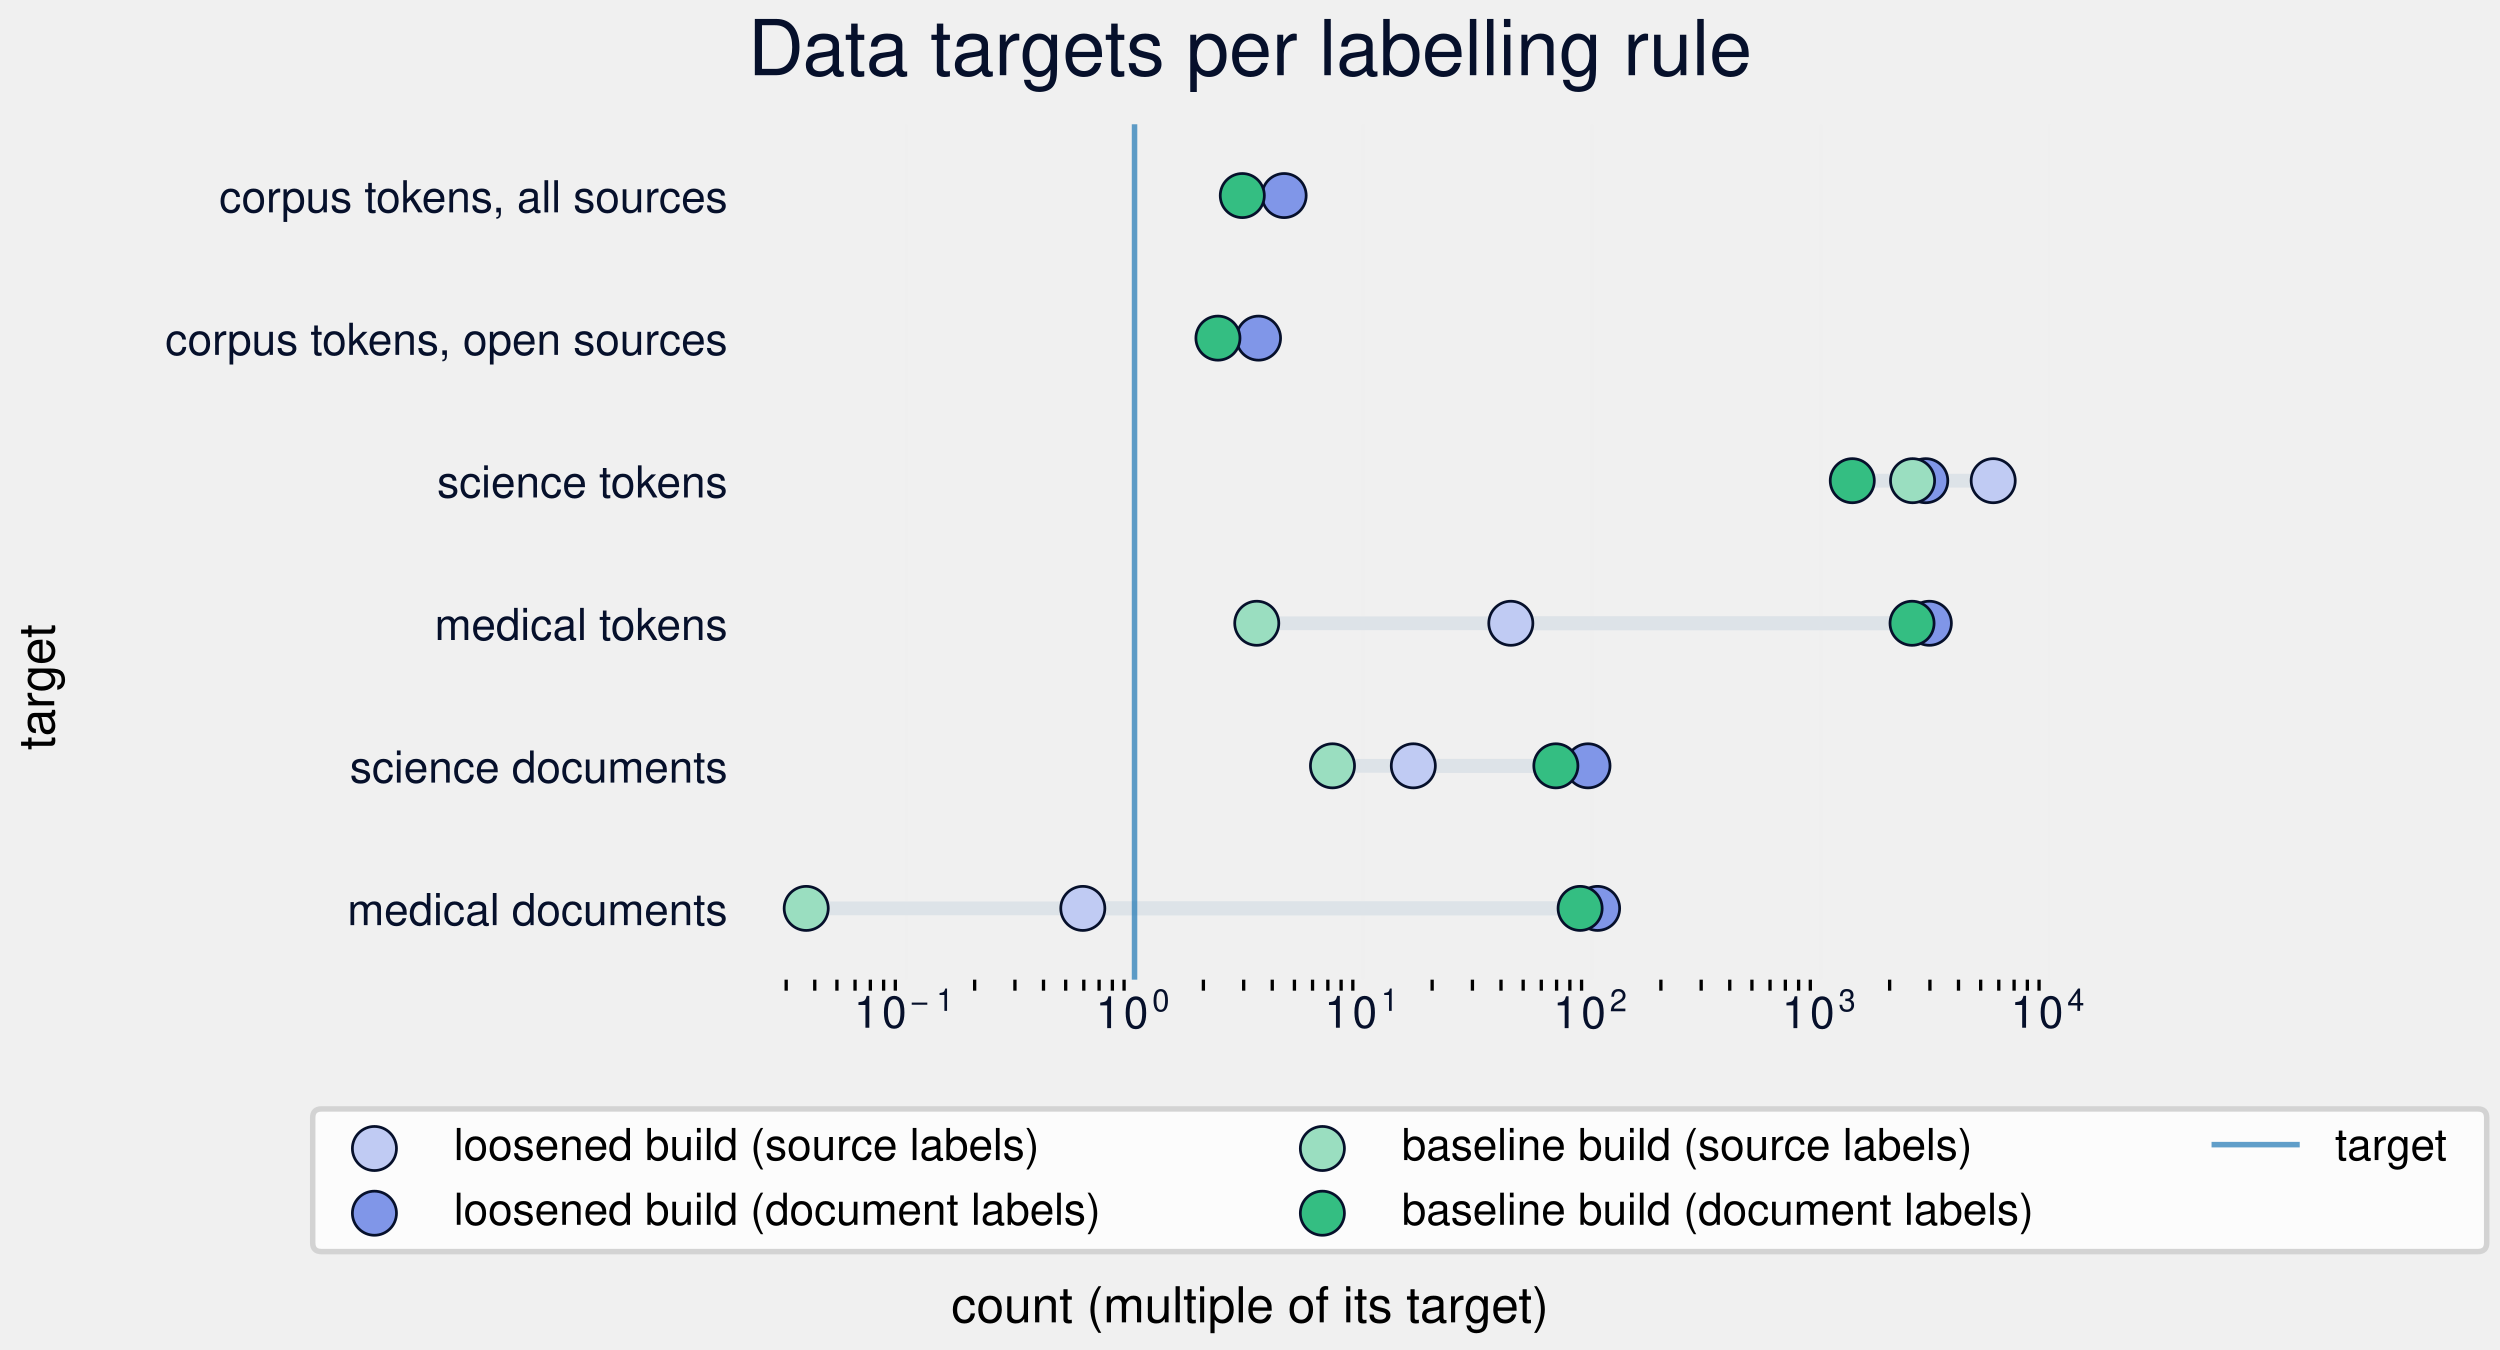
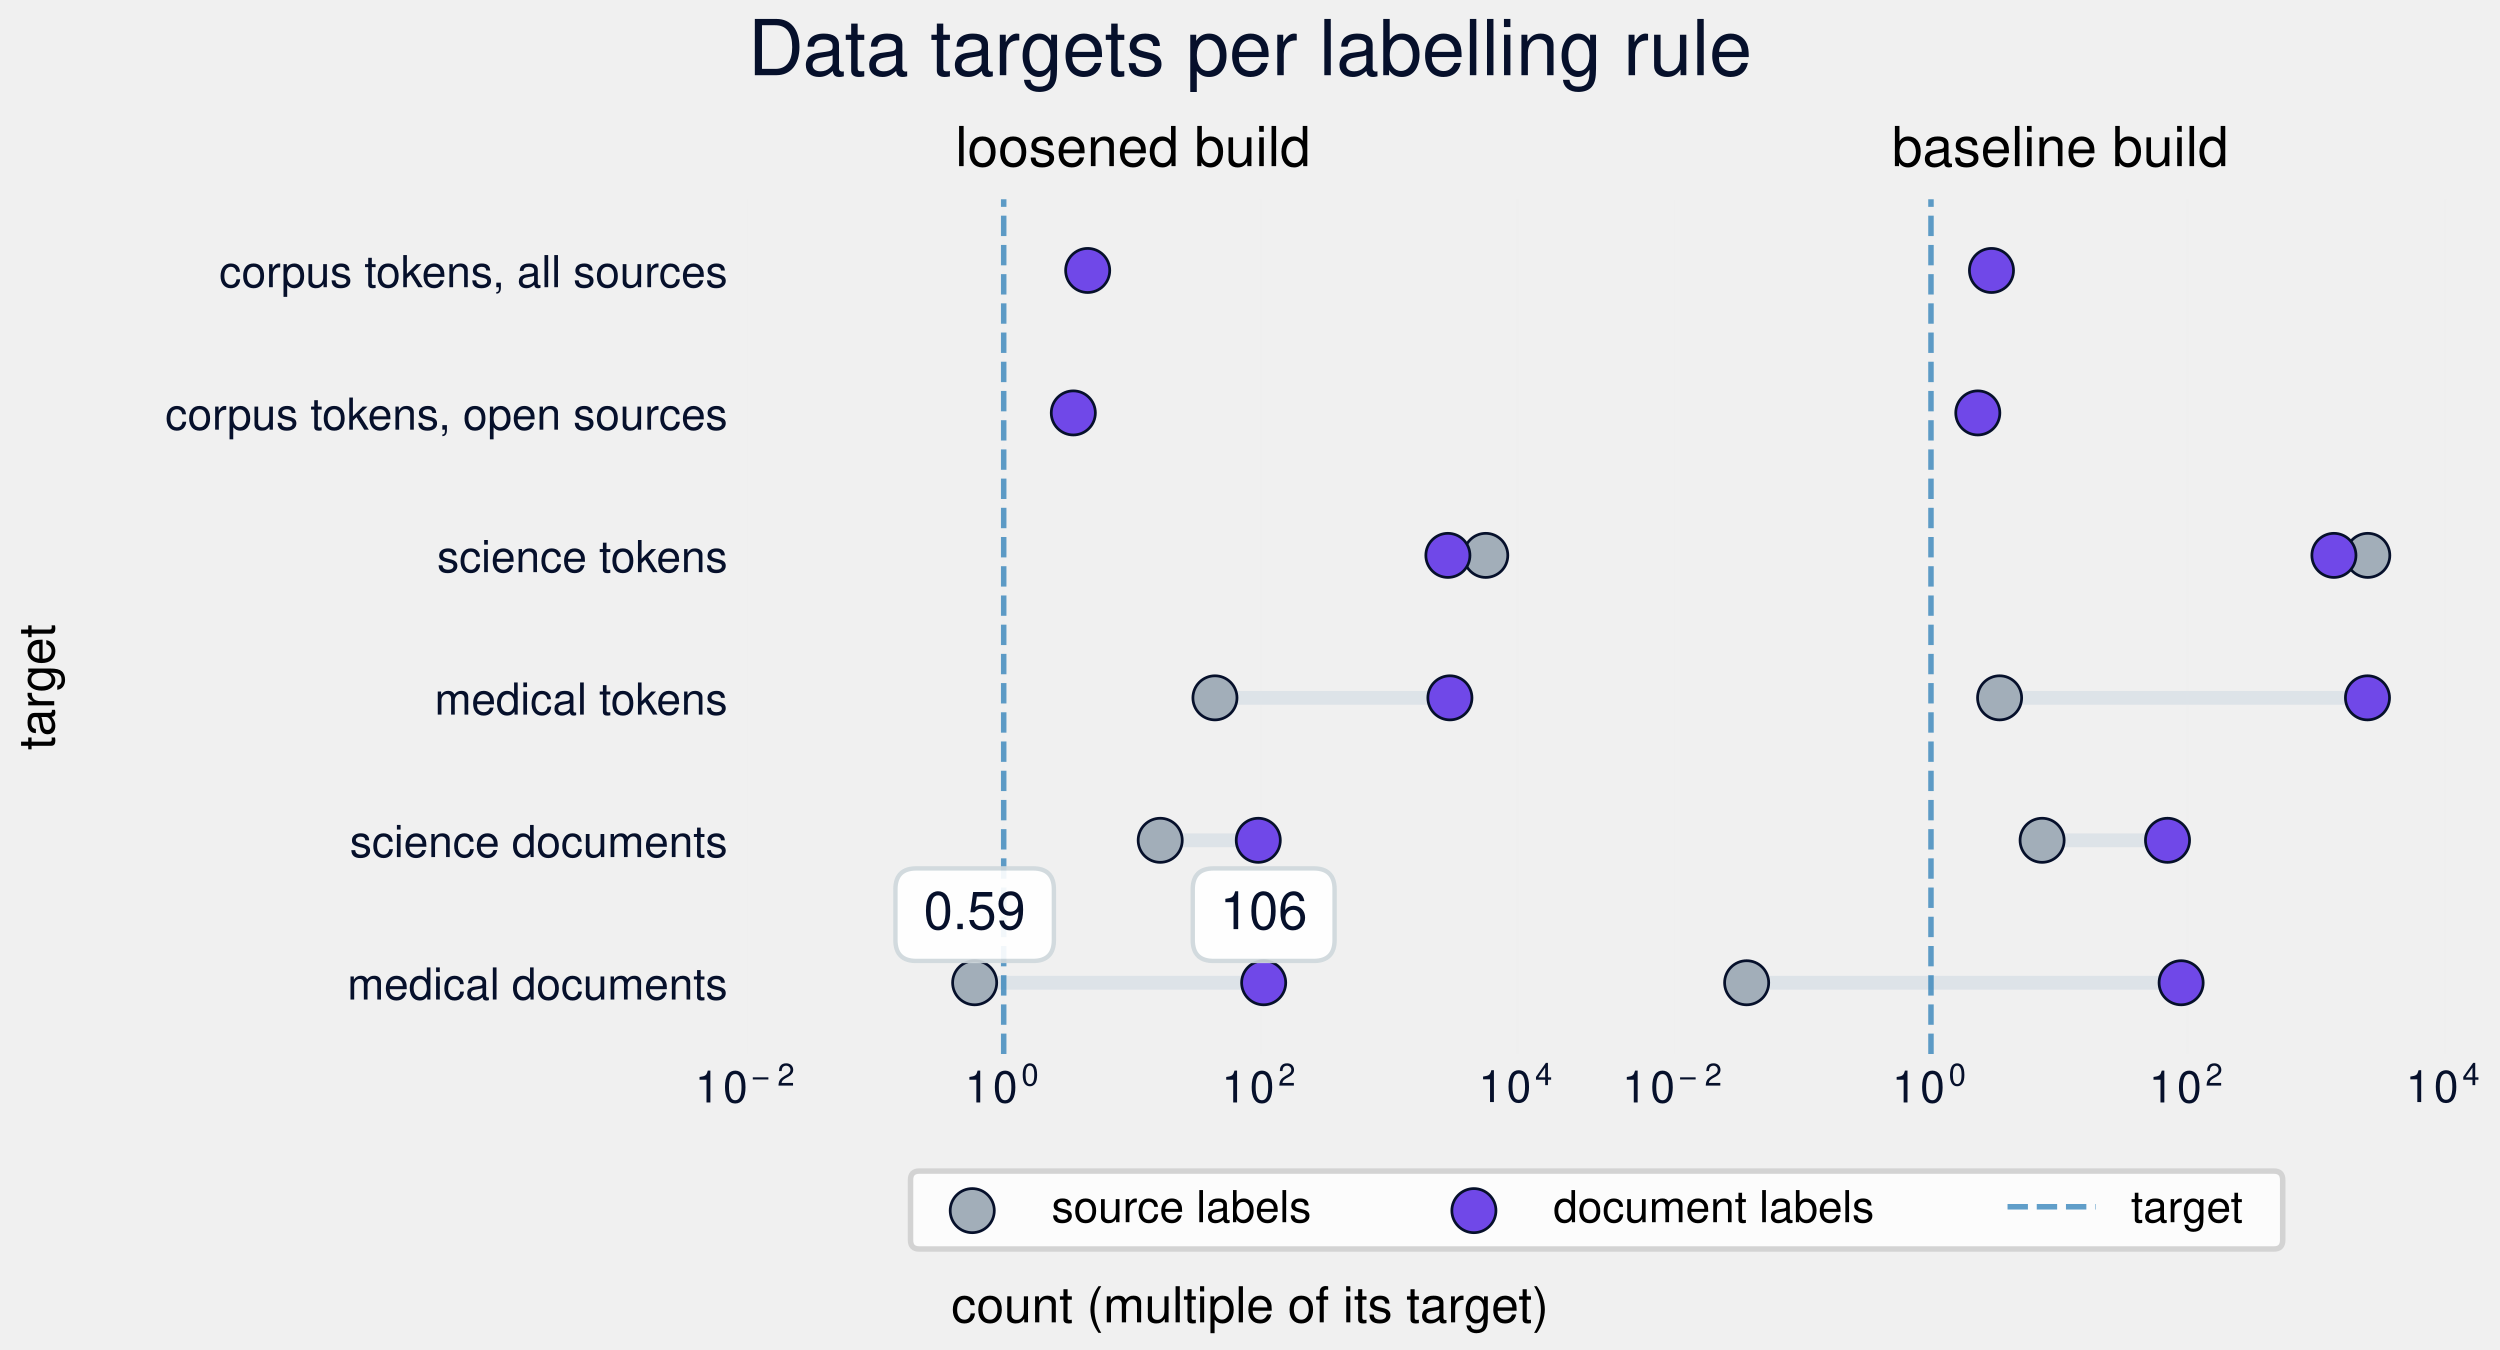
<svg xmlns="http://www.w3.org/2000/svg" xmlns:xlink="http://www.w3.org/1999/xlink" width="453.6pt" height="244.8pt" viewBox="0 0 453.6 244.8" version="1.1">
  <defs>
    <style type="text/css">*{stroke-linejoin: round; stroke-linecap: butt}</style>
  </defs>
  <g id="figure_1">
    <g id="patch_1">
      <path d="M 0 244.8  L 453.6 244.8  L 453.6 0  L 0 0  L 0 244.8  z " style="fill: none" />
    </g>
    <g id="axes_1">
      <g id="patch_2">
-         <path d="M 135.51 177.752  L 372.414 177.752  L 372.414 22.55  L 135.51 22.55  L 135.51 177.752  z " style="fill: none" />
+         <path d="M 135.51 191.236  L 275.622 191.236  L 275.622 36.149  L 135.51 36.149  L 135.51 191.236  z " style="fill: none" />
      </g>
      <g id="matplotlib.axis_1">
        <g id="xtick_1">
          <g id="line2d_1">
-             <path d="M 164.346 177.752  L 164.346 22.55  " clip-path="url(#pa9722be615)" style="fill: none; stroke: #efefef; stroke-width: 0.5; stroke-linecap: square" />
+             <path d="M 135.51 191.236  L 135.51 36.149  " clip-path="url(#p930baf35ef)" style="fill: none; stroke: #efefef; stroke-width: 0.5; stroke-linecap: square" />
          </g>
          <g id="line2d_2" />
          <g id="text_1">
-             <g style="fill: #06102b" transform="translate(154.9463 187.3307)">
-               <text>
-                 <tspan x="0" y="-0.858" style="font-size: 8px; font-family: 'Instrument Sans', 'Helvetica', 'Arial', sans-serif; fill: #06102b">1</tspan>
-                 <tspan x="5.09" y="-0.858" style="font-size: 8px; font-family: 'Instrument Sans', 'Helvetica', 'Arial', sans-serif; fill: #06102b">0</tspan>
-                 <tspan x="10.256" y="-3.92" style="font-size: 5.6px; font-family: 'Instrument Sans', 'Helvetica', 'Arial', sans-serif; fill: #06102b">−</tspan>
-                 <tspan x="14.948" y="-3.92" style="font-size: 5.6px; font-family: 'Instrument Sans', 'Helvetica', 'Arial', sans-serif; fill: #06102b">1</tspan>
+             <g style="fill: #06102b" transform="translate(126.1098 200.8143)">
+               <text>
+                 <tspan x="0" y="-0.781" style="font-size: 8px; font-family: 'Instrument Sans', 'Helvetica', 'Arial', sans-serif; fill: #06102b">1</tspan>
+                 <tspan x="5.09" y="-0.781" style="font-size: 8px; font-family: 'Instrument Sans', 'Helvetica', 'Arial', sans-serif; fill: #06102b">0</tspan>
+                 <tspan x="10.256" y="-3.844" style="font-size: 5.6px; font-family: 'Instrument Sans', 'Helvetica', 'Arial', sans-serif; fill: #06102b">−</tspan>
+                 <tspan x="14.948" y="-3.844" style="font-size: 5.6px; font-family: 'Instrument Sans', 'Helvetica', 'Arial', sans-serif; fill: #06102b">2</tspan>
              </text>
            </g>
          </g>
        </g>
        <g id="xtick_2">
          <g id="line2d_3">
-             <path d="M 205.85 177.752  L 205.85 22.55  " clip-path="url(#pa9722be615)" style="fill: none; stroke: #efefef; stroke-width: 0.5; stroke-linecap: square" />
+             <path d="M 182.111 191.236  L 182.111 36.149  " clip-path="url(#p930baf35ef)" style="fill: none; stroke: #efefef; stroke-width: 0.5; stroke-linecap: square" />
          </g>
          <g id="line2d_4" />
          <g id="text_2">
-             <g style="fill: #06102b" transform="translate(198.8103 187.3307)">
+             <g style="fill: #06102b" transform="translate(175.0713 200.8143)">
              <text>
                <tspan x="0" y="-0.781" style="font-size: 8px; font-family: 'Instrument Sans', 'Helvetica', 'Arial', sans-serif; fill: #06102b">1</tspan>
                <tspan x="5.09" y="-0.781" style="font-size: 8px; font-family: 'Instrument Sans', 'Helvetica', 'Arial', sans-serif; fill: #06102b">0</tspan>
                <tspan x="10.256" y="-3.844" style="font-size: 5.6px; font-family: 'Instrument Sans', 'Helvetica', 'Arial', sans-serif; fill: #06102b">0</tspan>
              </text>
            </g>
          </g>
        </g>
        <g id="xtick_3">
          <g id="line2d_5">
-             <path d="M 247.354 177.752  L 247.354 22.55  " clip-path="url(#pa9722be615)" style="fill: none; stroke: #efefef; stroke-width: 0.5; stroke-linecap: square" />
+             <path d="M 228.713 191.236  L 228.713 36.149  " clip-path="url(#p930baf35ef)" style="fill: none; stroke: #efefef; stroke-width: 0.5; stroke-linecap: square" />
          </g>
          <g id="line2d_6" />
          <g id="text_3">
-             <g style="fill: #06102b" transform="translate(240.3143 187.3307)">
-               <text>
-                 <tspan x="0" y="-0.858" style="font-size: 8px; font-family: 'Instrument Sans', 'Helvetica', 'Arial', sans-serif; fill: #06102b">1</tspan>
-                 <tspan x="5.09" y="-0.858" style="font-size: 8px; font-family: 'Instrument Sans', 'Helvetica', 'Arial', sans-serif; fill: #06102b">0</tspan>
-                 <tspan x="10.256" y="-3.92" style="font-size: 5.6px; font-family: 'Instrument Sans', 'Helvetica', 'Arial', sans-serif; fill: #06102b">1</tspan>
+             <g style="fill: #06102b" transform="translate(221.6728 200.8143)">
+               <text>
+                 <tspan x="0" y="-0.781" style="font-size: 8px; font-family: 'Instrument Sans', 'Helvetica', 'Arial', sans-serif; fill: #06102b">1</tspan>
+                 <tspan x="5.09" y="-0.781" style="font-size: 8px; font-family: 'Instrument Sans', 'Helvetica', 'Arial', sans-serif; fill: #06102b">0</tspan>
+                 <tspan x="10.256" y="-3.844" style="font-size: 5.6px; font-family: 'Instrument Sans', 'Helvetica', 'Arial', sans-serif; fill: #06102b">2</tspan>
              </text>
            </g>
          </g>
        </g>
        <g id="xtick_4">
          <g id="line2d_7">
-             <path d="M 288.858 177.752  L 288.858 22.55  " clip-path="url(#pa9722be615)" style="fill: none; stroke: #efefef; stroke-width: 0.5; stroke-linecap: square" />
+             <path d="M 275.314 191.236  L 275.314 36.149  " clip-path="url(#p930baf35ef)" style="fill: none; stroke: #efefef; stroke-width: 0.5; stroke-linecap: square" />
          </g>
          <g id="line2d_8" />
          <g id="text_4">
-             <g style="fill: #06102b" transform="translate(281.8184 187.3307)">
-               <text>
-                 <tspan x="0" y="-0.781" style="font-size: 8px; font-family: 'Instrument Sans', 'Helvetica', 'Arial', sans-serif; fill: #06102b">1</tspan>
-                 <tspan x="5.09" y="-0.781" style="font-size: 8px; font-family: 'Instrument Sans', 'Helvetica', 'Arial', sans-serif; fill: #06102b">0</tspan>
-                 <tspan x="10.256" y="-3.844" style="font-size: 5.6px; font-family: 'Instrument Sans', 'Helvetica', 'Arial', sans-serif; fill: #06102b">2</tspan>
-               </text>
-             </g>
-           </g>
-         </g>
-         <g id="xtick_5">
-           <g id="line2d_9">
-             <path d="M 330.362 177.752  L 330.362 22.55  " clip-path="url(#pa9722be615)" style="fill: none; stroke: #efefef; stroke-width: 0.5; stroke-linecap: square" />
-           </g>
-           <g id="line2d_10" />
-           <g id="text_5">
-             <g style="fill: #06102b" transform="translate(323.3224 187.3307)">
-               <text>
-                 <tspan x="0" y="-0.781" style="font-size: 8px; font-family: 'Instrument Sans', 'Helvetica', 'Arial', sans-serif; fill: #06102b">1</tspan>
-                 <tspan x="5.09" y="-0.781" style="font-size: 8px; font-family: 'Instrument Sans', 'Helvetica', 'Arial', sans-serif; fill: #06102b">0</tspan>
-                 <tspan x="10.256" y="-3.844" style="font-size: 5.6px; font-family: 'Instrument Sans', 'Helvetica', 'Arial', sans-serif; fill: #06102b">3</tspan>
-               </text>
-             </g>
-           </g>
-         </g>
-         <g id="xtick_6">
-           <g id="line2d_11">
-             <path d="M 371.866 177.752  L 371.866 22.55  " clip-path="url(#pa9722be615)" style="fill: none; stroke: #efefef; stroke-width: 0.5; stroke-linecap: square" />
-           </g>
-           <g id="line2d_12" />
-           <g id="text_6">
-             <g style="fill: #06102b" transform="translate(364.8264 187.3307)">
+             <g style="fill: #06102b" transform="translate(268.2743 200.8143)">
              <text>
                <tspan x="0" y="-0.858" style="font-size: 8px; font-family: 'Instrument Sans', 'Helvetica', 'Arial', sans-serif; fill: #06102b">1</tspan>
                <tspan x="5.09" y="-0.858" style="font-size: 8px; font-family: 'Instrument Sans', 'Helvetica', 'Arial', sans-serif; fill: #06102b">0</tspan>
                <tspan x="10.256" y="-3.92" style="font-size: 5.6px; font-family: 'Instrument Sans', 'Helvetica', 'Arial', sans-serif; fill: #06102b">4</tspan>
              </text>
            </g>
          </g>
        </g>
-         <g id="xtick_7">
-           <g id="line2d_13">
-             <defs>
-               <path id="m3c18c42aad" d="M 0 0  L 0 2  " style="stroke: #000000; stroke-width: 0.6" />
-             </defs>
-             <g>
-               <use xlink:href="#m3c18c42aad" x="142.645" y="177.752" style="stroke: #000000; stroke-width: 0.6" />
-             </g>
-           </g>
-         </g>
-         <g id="xtick_8">
-           <g id="line2d_14">
-             <g>
-               <use xlink:href="#m3c18c42aad" x="147.83" y="177.752" style="stroke: #000000; stroke-width: 0.6" />
-             </g>
-           </g>
-         </g>
-         <g id="xtick_9">
-           <g id="line2d_15">
-             <g>
-               <use xlink:href="#m3c18c42aad" x="151.852" y="177.752" style="stroke: #000000; stroke-width: 0.6" />
-             </g>
-           </g>
-         </g>
-         <g id="xtick_10">
-           <g id="line2d_16">
-             <g>
-               <use xlink:href="#m3c18c42aad" x="155.139" y="177.752" style="stroke: #000000; stroke-width: 0.6" />
-             </g>
-           </g>
-         </g>
-         <g id="xtick_11">
-           <g id="line2d_17">
-             <g>
-               <use xlink:href="#m3c18c42aad" x="157.917" y="177.752" style="stroke: #000000; stroke-width: 0.6" />
-             </g>
-           </g>
-         </g>
-         <g id="xtick_12">
-           <g id="line2d_18">
-             <g>
-               <use xlink:href="#m3c18c42aad" x="160.324" y="177.752" style="stroke: #000000; stroke-width: 0.6" />
-             </g>
-           </g>
-         </g>
-         <g id="xtick_13">
-           <g id="line2d_19">
-             <g>
-               <use xlink:href="#m3c18c42aad" x="162.447" y="177.752" style="stroke: #000000; stroke-width: 0.6" />
-             </g>
-           </g>
-         </g>
-         <g id="xtick_14">
-           <g id="line2d_20">
-             <g>
-               <use xlink:href="#m3c18c42aad" x="176.84" y="177.752" style="stroke: #000000; stroke-width: 0.6" />
-             </g>
-           </g>
-         </g>
-         <g id="xtick_15">
-           <g id="line2d_21">
-             <g>
-               <use xlink:href="#m3c18c42aad" x="184.149" y="177.752" style="stroke: #000000; stroke-width: 0.6" />
-             </g>
-           </g>
-         </g>
-         <g id="xtick_16">
-           <g id="line2d_22">
-             <g>
-               <use xlink:href="#m3c18c42aad" x="189.334" y="177.752" style="stroke: #000000; stroke-width: 0.6" />
-             </g>
-           </g>
-         </g>
-         <g id="xtick_17">
-           <g id="line2d_23">
-             <g>
-               <use xlink:href="#m3c18c42aad" x="193.356" y="177.752" style="stroke: #000000; stroke-width: 0.6" />
-             </g>
-           </g>
-         </g>
-         <g id="xtick_18">
-           <g id="line2d_24">
-             <g>
-               <use xlink:href="#m3c18c42aad" x="196.643" y="177.752" style="stroke: #000000; stroke-width: 0.6" />
-             </g>
-           </g>
-         </g>
-         <g id="xtick_19">
-           <g id="line2d_25">
-             <g>
-               <use xlink:href="#m3c18c42aad" x="199.421" y="177.752" style="stroke: #000000; stroke-width: 0.6" />
-             </g>
-           </g>
-         </g>
-         <g id="xtick_20">
-           <g id="line2d_26">
-             <g>
-               <use xlink:href="#m3c18c42aad" x="201.828" y="177.752" style="stroke: #000000; stroke-width: 0.6" />
-             </g>
-           </g>
-         </g>
-         <g id="xtick_21">
-           <g id="line2d_27">
-             <g>
-               <use xlink:href="#m3c18c42aad" x="203.951" y="177.752" style="stroke: #000000; stroke-width: 0.6" />
-             </g>
-           </g>
-         </g>
-         <g id="xtick_22">
-           <g id="line2d_28">
-             <g>
-               <use xlink:href="#m3c18c42aad" x="218.344" y="177.752" style="stroke: #000000; stroke-width: 0.6" />
-             </g>
-           </g>
-         </g>
-         <g id="xtick_23">
-           <g id="line2d_29">
-             <g>
-               <use xlink:href="#m3c18c42aad" x="225.653" y="177.752" style="stroke: #000000; stroke-width: 0.6" />
-             </g>
-           </g>
-         </g>
-         <g id="xtick_24">
-           <g id="line2d_30">
-             <g>
-               <use xlink:href="#m3c18c42aad" x="230.838" y="177.752" style="stroke: #000000; stroke-width: 0.6" />
-             </g>
-           </g>
-         </g>
-         <g id="xtick_25">
-           <g id="line2d_31">
-             <g>
-               <use xlink:href="#m3c18c42aad" x="234.86" y="177.752" style="stroke: #000000; stroke-width: 0.6" />
-             </g>
-           </g>
-         </g>
-         <g id="xtick_26">
-           <g id="line2d_32">
-             <g>
-               <use xlink:href="#m3c18c42aad" x="238.147" y="177.752" style="stroke: #000000; stroke-width: 0.6" />
-             </g>
-           </g>
-         </g>
-         <g id="xtick_27">
-           <g id="line2d_33">
-             <g>
-               <use xlink:href="#m3c18c42aad" x="240.925" y="177.752" style="stroke: #000000; stroke-width: 0.6" />
-             </g>
-           </g>
-         </g>
-         <g id="xtick_28">
-           <g id="line2d_34">
-             <g>
-               <use xlink:href="#m3c18c42aad" x="243.332" y="177.752" style="stroke: #000000; stroke-width: 0.6" />
-             </g>
-           </g>
-         </g>
-         <g id="xtick_29">
-           <g id="line2d_35">
-             <g>
-               <use xlink:href="#m3c18c42aad" x="245.455" y="177.752" style="stroke: #000000; stroke-width: 0.6" />
-             </g>
-           </g>
-         </g>
-         <g id="xtick_30">
-           <g id="line2d_36">
-             <g>
-               <use xlink:href="#m3c18c42aad" x="259.848" y="177.752" style="stroke: #000000; stroke-width: 0.6" />
-             </g>
-           </g>
-         </g>
-         <g id="xtick_31">
-           <g id="line2d_37">
-             <g>
-               <use xlink:href="#m3c18c42aad" x="267.157" y="177.752" style="stroke: #000000; stroke-width: 0.6" />
-             </g>
-           </g>
-         </g>
-         <g id="xtick_32">
-           <g id="line2d_38">
-             <g>
-               <use xlink:href="#m3c18c42aad" x="272.342" y="177.752" style="stroke: #000000; stroke-width: 0.6" />
-             </g>
-           </g>
-         </g>
-         <g id="xtick_33">
-           <g id="line2d_39">
-             <g>
-               <use xlink:href="#m3c18c42aad" x="276.364" y="177.752" style="stroke: #000000; stroke-width: 0.6" />
-             </g>
-           </g>
-         </g>
-         <g id="xtick_34">
-           <g id="line2d_40">
-             <g>
-               <use xlink:href="#m3c18c42aad" x="279.651" y="177.752" style="stroke: #000000; stroke-width: 0.6" />
-             </g>
-           </g>
-         </g>
-         <g id="xtick_35">
-           <g id="line2d_41">
-             <g>
-               <use xlink:href="#m3c18c42aad" x="282.429" y="177.752" style="stroke: #000000; stroke-width: 0.6" />
-             </g>
-           </g>
-         </g>
-         <g id="xtick_36">
-           <g id="line2d_42">
-             <g>
-               <use xlink:href="#m3c18c42aad" x="284.836" y="177.752" style="stroke: #000000; stroke-width: 0.6" />
-             </g>
-           </g>
-         </g>
-         <g id="xtick_37">
-           <g id="line2d_43">
-             <g>
-               <use xlink:href="#m3c18c42aad" x="286.959" y="177.752" style="stroke: #000000; stroke-width: 0.6" />
-             </g>
-           </g>
-         </g>
-         <g id="xtick_38">
-           <g id="line2d_44">
-             <g>
-               <use xlink:href="#m3c18c42aad" x="301.352" y="177.752" style="stroke: #000000; stroke-width: 0.6" />
-             </g>
-           </g>
-         </g>
-         <g id="xtick_39">
-           <g id="line2d_45">
-             <g>
-               <use xlink:href="#m3c18c42aad" x="308.661" y="177.752" style="stroke: #000000; stroke-width: 0.6" />
-             </g>
-           </g>
-         </g>
-         <g id="xtick_40">
-           <g id="line2d_46">
-             <g>
-               <use xlink:href="#m3c18c42aad" x="313.846" y="177.752" style="stroke: #000000; stroke-width: 0.6" />
-             </g>
-           </g>
-         </g>
-         <g id="xtick_41">
-           <g id="line2d_47">
-             <g>
-               <use xlink:href="#m3c18c42aad" x="317.868" y="177.752" style="stroke: #000000; stroke-width: 0.6" />
-             </g>
-           </g>
-         </g>
-         <g id="xtick_42">
-           <g id="line2d_48">
-             <g>
-               <use xlink:href="#m3c18c42aad" x="321.155" y="177.752" style="stroke: #000000; stroke-width: 0.6" />
-             </g>
-           </g>
-         </g>
-         <g id="xtick_43">
-           <g id="line2d_49">
-             <g>
-               <use xlink:href="#m3c18c42aad" x="323.933" y="177.752" style="stroke: #000000; stroke-width: 0.6" />
-             </g>
-           </g>
-         </g>
-         <g id="xtick_44">
-           <g id="line2d_50">
-             <g>
-               <use xlink:href="#m3c18c42aad" x="326.34" y="177.752" style="stroke: #000000; stroke-width: 0.6" />
-             </g>
-           </g>
-         </g>
-         <g id="xtick_45">
-           <g id="line2d_51">
-             <g>
-               <use xlink:href="#m3c18c42aad" x="328.463" y="177.752" style="stroke: #000000; stroke-width: 0.6" />
-             </g>
-           </g>
-         </g>
-         <g id="xtick_46">
-           <g id="line2d_52">
-             <g>
-               <use xlink:href="#m3c18c42aad" x="342.856" y="177.752" style="stroke: #000000; stroke-width: 0.6" />
-             </g>
-           </g>
-         </g>
-         <g id="xtick_47">
-           <g id="line2d_53">
-             <g>
-               <use xlink:href="#m3c18c42aad" x="350.165" y="177.752" style="stroke: #000000; stroke-width: 0.6" />
-             </g>
-           </g>
-         </g>
-         <g id="xtick_48">
-           <g id="line2d_54">
-             <g>
-               <use xlink:href="#m3c18c42aad" x="355.35" y="177.752" style="stroke: #000000; stroke-width: 0.6" />
-             </g>
-           </g>
-         </g>
-         <g id="xtick_49">
-           <g id="line2d_55">
-             <g>
-               <use xlink:href="#m3c18c42aad" x="359.372" y="177.752" style="stroke: #000000; stroke-width: 0.6" />
-             </g>
-           </g>
-         </g>
-         <g id="xtick_50">
-           <g id="line2d_56">
-             <g>
-               <use xlink:href="#m3c18c42aad" x="362.659" y="177.752" style="stroke: #000000; stroke-width: 0.6" />
-             </g>
-           </g>
-         </g>
-         <g id="xtick_51">
-           <g id="line2d_57">
-             <g>
-               <use xlink:href="#m3c18c42aad" x="365.437" y="177.752" style="stroke: #000000; stroke-width: 0.6" />
-             </g>
-           </g>
-         </g>
-         <g id="xtick_52">
-           <g id="line2d_58">
-             <g>
-               <use xlink:href="#m3c18c42aad" x="367.844" y="177.752" style="stroke: #000000; stroke-width: 0.6" />
-             </g>
-           </g>
-         </g>
-         <g id="xtick_53">
-           <g id="line2d_59">
-             <g>
-               <use xlink:href="#m3c18c42aad" x="369.967" y="177.752" style="stroke: #000000; stroke-width: 0.6" />
-             </g>
-           </g>
-         </g>
      </g>
      <g id="matplotlib.axis_2">
        <g id="ytick_1">
-           <g id="line2d_60" />
+           <g id="line2d_9" />
+           <g id="text_5">
+             <text style="font-size: 8px; font-family: 'Instrument Sans', 'Helvetica', 'Arial', sans-serif; text-anchor: end; fill: #06102b" x="132.01" y="52.112" transform="rotate(-0 132.0098 52.11183)">corpus tokens, all sources</text>
+           </g>
+         </g>
+         <g id="ytick_2">
+           <g id="line2d_10" />
+           <g id="text_6">
+             <text style="font-size: 8px; font-family: 'Instrument Sans', 'Helvetica', 'Arial', sans-serif; text-anchor: end; fill: #06102b" x="132.01" y="77.96" transform="rotate(-0 132.0098 77.95966)">corpus tokens, open sources</text>
+           </g>
+         </g>
+         <g id="ytick_3">
+           <g id="line2d_11" />
          <g id="text_7">
-             <text style="font-size: 8px; font-family: 'Instrument Sans', 'Helvetica', 'Arial', sans-serif; text-anchor: end; fill: #06102b" x="132.01" y="38.523" transform="rotate(-0 132.0098 38.52296)">corpus tokens, all sources</text>
-           </g>
-         </g>
-         <g id="ytick_2">
-           <g id="line2d_61" />
+             <text style="font-size: 8px; font-family: 'Instrument Sans', 'Helvetica', 'Arial', sans-serif; text-anchor: end; fill: #06102b" x="132.01" y="103.807" transform="rotate(-0 132.0098 103.8075)">science tokens</text>
+           </g>
+         </g>
+         <g id="ytick_4">
+           <g id="line2d_12" />
          <g id="text_8">
-             <text style="font-size: 8px; font-family: 'Instrument Sans', 'Helvetica', 'Arial', sans-serif; text-anchor: end; fill: #06102b" x="132.01" y="64.39" transform="rotate(-0 132.0098 64.38994)">corpus tokens, open sources</text>
-           </g>
-         </g>
-         <g id="ytick_3">
-           <g id="line2d_62" />
+             <text style="font-size: 8px; font-family: 'Instrument Sans', 'Helvetica', 'Arial', sans-serif; text-anchor: end; fill: #06102b" x="132.01" y="129.655" transform="rotate(-0 132.0098 129.6553)">medical tokens</text>
+           </g>
+         </g>
+         <g id="ytick_5">
+           <g id="line2d_13" />
          <g id="text_9">
-             <text style="font-size: 8px; font-family: 'Instrument Sans', 'Helvetica', 'Arial', sans-serif; text-anchor: end; fill: #06102b" x="132.01" y="90.257" transform="rotate(-0 132.0098 90.25692)">science tokens</text>
-           </g>
-         </g>
-         <g id="ytick_4">
-           <g id="line2d_63" />
+             <text style="font-size: 8px; font-family: 'Instrument Sans', 'Helvetica', 'Arial', sans-serif; text-anchor: end; fill: #06102b" x="132.01" y="155.503" transform="rotate(-0 132.0098 155.5032)">science documents</text>
+           </g>
+         </g>
+         <g id="ytick_6">
+           <g id="line2d_14" />
          <g id="text_10">
-             <text style="font-size: 8px; font-family: 'Instrument Sans', 'Helvetica', 'Arial', sans-serif; text-anchor: end; fill: #06102b" x="132.01" y="116.124" transform="rotate(-0 132.0098 116.1239)">medical tokens</text>
-           </g>
-         </g>
-         <g id="ytick_5">
-           <g id="line2d_64" />
-           <g id="text_11">
-             <text style="font-size: 8px; font-family: 'Instrument Sans', 'Helvetica', 'Arial', sans-serif; text-anchor: end; fill: #06102b" x="132.01" y="141.991" transform="rotate(-0 132.0098 141.9909)">science documents</text>
-           </g>
-         </g>
-         <g id="ytick_6">
-           <g id="line2d_65" />
-           <g id="text_12">
-             <text style="font-size: 8px; font-family: 'Instrument Sans', 'Helvetica', 'Arial', sans-serif; text-anchor: end; fill: #06102b" x="132.01" y="167.858" transform="rotate(-0 132.0098 167.8579)">medical documents</text>
+             <text style="font-size: 8px; font-family: 'Instrument Sans', 'Helvetica', 'Arial', sans-serif; text-anchor: end; fill: #06102b" x="132.01" y="181.351" transform="rotate(-0 132.0098 181.351)">medical documents</text>
          </g>
        </g>
      </g>
      <g id="LineCollection_1">
-         <path d="M 361.646 87.218  L 349.408 87.218  " clip-path="url(#pa9722be615)" style="fill: none; stroke: #dde3e8; stroke-width: 2.5" />
-         <path d="M 274.124 113.085  L 350.06 113.085  " clip-path="url(#pa9722be615)" style="fill: none; stroke: #dde3e8; stroke-width: 2.5" />
-         <path d="M 256.432 138.951  L 288.123 138.951  " clip-path="url(#pa9722be615)" style="fill: none; stroke: #dde3e8; stroke-width: 2.5" />
-         <path d="M 196.465 164.818  L 289.87 164.818  " clip-path="url(#pa9722be615)" style="fill: none; stroke: #dde3e8; stroke-width: 2.5" />
-       </g>
-       <g id="LineCollection_2">
-         <path d="M 347.016 87.218  L 336.077 87.218  " clip-path="url(#pa9722be615)" style="fill: none; stroke: #dde3e8; stroke-width: 2.5" />
-         <path d="M 228.027 113.085  L 346.923 113.085  " clip-path="url(#pa9722be615)" style="fill: none; stroke: #dde3e8; stroke-width: 2.5" />
-         <path d="M 241.765 138.951  L 282.296 138.951  " clip-path="url(#pa9722be615)" style="fill: none; stroke: #dde3e8; stroke-width: 2.5" />
-         <path d="M 146.278 164.818  L 286.695 164.818  " clip-path="url(#pa9722be615)" style="fill: none; stroke: #dde3e8; stroke-width: 2.5" />
+         <path d="M 269.576 100.768  L 262.706 100.768  " clip-path="url(#p930baf35ef)" style="fill: none; stroke: #dde3e8; stroke-width: 2.5" />
+         <path d="M 220.441 126.616  L 263.072 126.616  " clip-path="url(#p930baf35ef)" style="fill: none; stroke: #dde3e8; stroke-width: 2.5" />
+         <path d="M 210.508 152.464  L 228.3 152.464  " clip-path="url(#p930baf35ef)" style="fill: none; stroke: #dde3e8; stroke-width: 2.5" />
+         <path d="M 176.842 178.312  L 229.281 178.312  " clip-path="url(#p930baf35ef)" style="fill: none; stroke: #dde3e8; stroke-width: 2.5" />
      </g>
      <g id="PathCollection_1">
        <defs>
-           <path id="m8801f5cf13" d="M 0 4  C 1.061 4 2.078 3.579 2.828 2.828  C 3.579 2.078 4 1.061 4 0  C 4 -1.061 3.579 -2.078 2.828 -2.828  C 2.078 -3.579 1.061 -4 0 -4  C -1.061 -4 -2.078 -3.579 -2.828 -2.828  C -3.579 -2.078 -4 -1.061 -4 0  C -4 1.061 -3.579 2.078 -2.828 2.828  C -2.078 3.579 -1.061 4 0 4  z " style="stroke: #06102b; stroke-width: 0.5" />
+           <path id="m82ed31c6d2" d="M 0 4  C 1.061 4 2.078 3.579 2.828 2.828  C 3.579 2.078 4 1.061 4 0  C 4 -1.061 3.579 -2.078 2.828 -2.828  C 2.078 -3.579 1.061 -4 0 -4  C -1.061 -4 -2.078 -3.579 -2.828 -2.828  C -3.579 -2.078 -4 -1.061 -4 0  C -4 1.061 -3.579 2.078 -2.828 2.828  C -2.078 3.579 -1.061 4 0 4  z " style="stroke: #06102b; stroke-width: 0.5" />
        </defs>
-         <g clip-path="url(#pa9722be615)">
-           <use xlink:href="#m8801f5cf13" x="361.646" y="87.218" style="fill: #c0cbf3; stroke: #06102b; stroke-width: 0.5" />
-           <use xlink:href="#m8801f5cf13" x="274.124" y="113.085" style="fill: #c0cbf3; stroke: #06102b; stroke-width: 0.5" />
-           <use xlink:href="#m8801f5cf13" x="256.432" y="138.951" style="fill: #c0cbf3; stroke: #06102b; stroke-width: 0.5" />
-           <use xlink:href="#m8801f5cf13" x="196.465" y="164.818" style="fill: #c0cbf3; stroke: #06102b; stroke-width: 0.5" />
+         <g clip-path="url(#p930baf35ef)">
+           <use xlink:href="#m82ed31c6d2" x="269.576" y="100.768" style="fill: #a2aeb9; stroke: #06102b; stroke-width: 0.5" />
+           <use xlink:href="#m82ed31c6d2" x="220.441" y="126.616" style="fill: #a2aeb9; stroke: #06102b; stroke-width: 0.5" />
+           <use xlink:href="#m82ed31c6d2" x="210.508" y="152.464" style="fill: #a2aeb9; stroke: #06102b; stroke-width: 0.5" />
+           <use xlink:href="#m82ed31c6d2" x="176.842" y="178.312" style="fill: #a2aeb9; stroke: #06102b; stroke-width: 0.5" />
        </g>
      </g>
      <g id="PathCollection_2">
        <defs>
-           <path id="m50c3b95257" d="M 0 4  C 1.061 4 2.078 3.579 2.828 2.828  C 3.579 2.078 4 1.061 4 0  C 4 -1.061 3.579 -2.078 2.828 -2.828  C 2.078 -3.579 1.061 -4 0 -4  C -1.061 -4 -2.078 -3.579 -2.828 -2.828  C -3.579 -2.078 -4 -1.061 -4 0  C -4 1.061 -3.579 2.078 -2.828 2.828  C -2.078 3.579 -1.061 4 0 4  z " style="stroke: #06102b; stroke-width: 0.5" />
+           <path id="ma8dc1e63ee" d="M 0 4  C 1.061 4 2.078 3.579 2.828 2.828  C 3.579 2.078 4 1.061 4 0  C 4 -1.061 3.579 -2.078 2.828 -2.828  C 2.078 -3.579 1.061 -4 0 -4  C -1.061 -4 -2.078 -3.579 -2.828 -2.828  C -3.579 -2.078 -4 -1.061 -4 0  C -4 1.061 -3.579 2.078 -2.828 2.828  C -2.078 3.579 -1.061 4 0 4  z " style="stroke: #06102b; stroke-width: 0.5" />
        </defs>
-         <g clip-path="url(#pa9722be615)">
-           <use xlink:href="#m50c3b95257" x="232.993" y="35.484" style="fill: #8096e8; stroke: #06102b; stroke-width: 0.5" />
-           <use xlink:href="#m50c3b95257" x="228.347" y="61.351" style="fill: #8096e8; stroke: #06102b; stroke-width: 0.5" />
-           <use xlink:href="#m50c3b95257" x="349.408" y="87.218" style="fill: #8096e8; stroke: #06102b; stroke-width: 0.5" />
-           <use xlink:href="#m50c3b95257" x="350.06" y="113.085" style="fill: #8096e8; stroke: #06102b; stroke-width: 0.5" />
-           <use xlink:href="#m50c3b95257" x="288.123" y="138.951" style="fill: #8096e8; stroke: #06102b; stroke-width: 0.5" />
-           <use xlink:href="#m50c3b95257" x="289.87" y="164.818" style="fill: #8096e8; stroke: #06102b; stroke-width: 0.5" />
-         </g>
+         <g clip-path="url(#p930baf35ef)">
+           <use xlink:href="#ma8dc1e63ee" x="197.349" y="49.072" style="fill: #7048e8; stroke: #06102b; stroke-width: 0.5" />
+           <use xlink:href="#ma8dc1e63ee" x="194.741" y="74.92" style="fill: #7048e8; stroke: #06102b; stroke-width: 0.5" />
+           <use xlink:href="#ma8dc1e63ee" x="262.706" y="100.768" style="fill: #7048e8; stroke: #06102b; stroke-width: 0.5" />
+           <use xlink:href="#ma8dc1e63ee" x="263.072" y="126.616" style="fill: #7048e8; stroke: #06102b; stroke-width: 0.5" />
+           <use xlink:href="#ma8dc1e63ee" x="228.3" y="152.464" style="fill: #7048e8; stroke: #06102b; stroke-width: 0.5" />
+           <use xlink:href="#ma8dc1e63ee" x="229.281" y="178.312" style="fill: #7048e8; stroke: #06102b; stroke-width: 0.5" />
+         </g>
+       </g>
+       <g id="text_11">
+         <text style="font-size: 10px; font-family: 'Instrument Sans', 'Helvetica', 'Arial', sans-serif; text-anchor: middle" x="205.566" y="30.149" transform="rotate(-0 205.5658 30.14853)">loosened build</text>
+       </g>
+       <g id="LineCollection_2">
+         <path d="M 182.111 191.236  L 182.111 36.149  " clip-path="url(#p930baf35ef)" style="fill: none; stroke-dasharray: 3.7,1.6; stroke-dashoffset: 0; stroke: #1f77b4; stroke-opacity: 0.7" />
+       </g>
+       <g id="text_12">
+         <g id="patch_3">
+           <path d="M 166.266 174.357  L 187.418 174.357  Q 191.218 174.357 191.218 170.557  L 191.218 161.363  Q 191.218 157.563 187.418 157.563  L 166.266 157.563  Q 162.466 157.563 162.466 161.363  L 162.466 170.557  Q 162.466 174.357 166.266 174.357  z " style="fill: #ffffff; opacity: 0.92; stroke: #cfd8dc; stroke-width: 0.8; stroke-linejoin: miter" />
+         </g>
+         <text style="font-size: 9.5px; font-family: 'Instrument Sans', 'Helvetica', 'Arial', sans-serif; text-anchor: middle; fill: #06102b" x="176.842" y="168.582" transform="rotate(-0 176.842 168.5816)">0.59</text>
+       </g>
+       <g id="text_13">
+         <g id="patch_4">
+           <path d="M 220.214 174.357  L 238.347 174.357  Q 242.147 174.357 242.147 170.557  L 242.147 161.363  Q 242.147 157.563 238.347 157.563  L 220.214 157.563  Q 216.414 157.563 216.414 161.363  L 216.414 170.557  Q 216.414 174.357 220.214 174.357  z " style="fill: #ffffff; opacity: 0.92; stroke: #cfd8dc; stroke-width: 0.8; stroke-linejoin: miter" />
+         </g>
+         <text style="font-size: 9.5px; font-family: 'Instrument Sans', 'Helvetica', 'Arial', sans-serif; text-anchor: middle; fill: #06102b" x="229.281" y="168.582" transform="rotate(-0 229.2807 168.5816)">106</text>
+       </g>
+     </g>
+     <g id="axes_2">
+       <g id="patch_5">
+         <path d="M 303.755 191.236  L 443.867 191.236  L 443.867 36.149  L 303.755 36.149  L 303.755 191.236  z " style="fill: none" />
+       </g>
+       <g id="matplotlib.axis_3">
+         <g id="xtick_5">
+           <g id="line2d_15">
+             <path d="M 303.755 191.236  L 303.755 36.149  " clip-path="url(#p20ea4b8fb4)" style="fill: none; stroke: #efefef; stroke-width: 0.5; stroke-linecap: square" />
+           </g>
+           <g id="line2d_16" />
+           <g id="text_14">
+             <g style="fill: #06102b" transform="translate(294.3553 200.8143)">
+               <text>
+                 <tspan x="0" y="-0.781" style="font-size: 8px; font-family: 'Instrument Sans', 'Helvetica', 'Arial', sans-serif; fill: #06102b">1</tspan>
+                 <tspan x="5.09" y="-0.781" style="font-size: 8px; font-family: 'Instrument Sans', 'Helvetica', 'Arial', sans-serif; fill: #06102b">0</tspan>
+                 <tspan x="10.256" y="-3.844" style="font-size: 5.6px; font-family: 'Instrument Sans', 'Helvetica', 'Arial', sans-serif; fill: #06102b">−</tspan>
+                 <tspan x="14.948" y="-3.844" style="font-size: 5.6px; font-family: 'Instrument Sans', 'Helvetica', 'Arial', sans-serif; fill: #06102b">2</tspan>
+               </text>
+             </g>
+           </g>
+         </g>
+         <g id="xtick_6">
+           <g id="line2d_17">
+             <path d="M 350.357 191.236  L 350.357 36.149  " clip-path="url(#p20ea4b8fb4)" style="fill: none; stroke: #efefef; stroke-width: 0.5; stroke-linecap: square" />
+           </g>
+           <g id="line2d_18" />
+           <g id="text_15">
+             <g style="fill: #06102b" transform="translate(343.3168 200.8143)">
+               <text>
+                 <tspan x="0" y="-0.781" style="font-size: 8px; font-family: 'Instrument Sans', 'Helvetica', 'Arial', sans-serif; fill: #06102b">1</tspan>
+                 <tspan x="5.09" y="-0.781" style="font-size: 8px; font-family: 'Instrument Sans', 'Helvetica', 'Arial', sans-serif; fill: #06102b">0</tspan>
+                 <tspan x="10.256" y="-3.844" style="font-size: 5.6px; font-family: 'Instrument Sans', 'Helvetica', 'Arial', sans-serif; fill: #06102b">0</tspan>
+               </text>
+             </g>
+           </g>
+         </g>
+         <g id="xtick_7">
+           <g id="line2d_19">
+             <path d="M 396.958 191.236  L 396.958 36.149  " clip-path="url(#p20ea4b8fb4)" style="fill: none; stroke: #efefef; stroke-width: 0.5; stroke-linecap: square" />
+           </g>
+           <g id="line2d_20" />
+           <g id="text_16">
+             <g style="fill: #06102b" transform="translate(389.9183 200.8143)">
+               <text>
+                 <tspan x="0" y="-0.781" style="font-size: 8px; font-family: 'Instrument Sans', 'Helvetica', 'Arial', sans-serif; fill: #06102b">1</tspan>
+                 <tspan x="5.09" y="-0.781" style="font-size: 8px; font-family: 'Instrument Sans', 'Helvetica', 'Arial', sans-serif; fill: #06102b">0</tspan>
+                 <tspan x="10.256" y="-3.844" style="font-size: 5.6px; font-family: 'Instrument Sans', 'Helvetica', 'Arial', sans-serif; fill: #06102b">2</tspan>
+               </text>
+             </g>
+           </g>
+         </g>
+         <g id="xtick_8">
+           <g id="line2d_21">
+             <path d="M 443.56 191.236  L 443.56 36.149  " clip-path="url(#p20ea4b8fb4)" style="fill: none; stroke: #efefef; stroke-width: 0.5; stroke-linecap: square" />
+           </g>
+           <g id="line2d_22" />
+           <g id="text_17">
+             <g style="fill: #06102b" transform="translate(436.5198 200.8143)">
+               <text>
+                 <tspan x="0" y="-0.858" style="font-size: 8px; font-family: 'Instrument Sans', 'Helvetica', 'Arial', sans-serif; fill: #06102b">1</tspan>
+                 <tspan x="5.09" y="-0.858" style="font-size: 8px; font-family: 'Instrument Sans', 'Helvetica', 'Arial', sans-serif; fill: #06102b">0</tspan>
+                 <tspan x="10.256" y="-3.92" style="font-size: 5.6px; font-family: 'Instrument Sans', 'Helvetica', 'Arial', sans-serif; fill: #06102b">4</tspan>
+               </text>
+             </g>
+           </g>
+         </g>
+       </g>
+       <g id="matplotlib.axis_4">
+         <g id="ytick_7">
+           <g id="line2d_23" />
+         </g>
+         <g id="ytick_8">
+           <g id="line2d_24" />
+         </g>
+         <g id="ytick_9">
+           <g id="line2d_25" />
+         </g>
+         <g id="ytick_10">
+           <g id="line2d_26" />
+         </g>
+         <g id="ytick_11">
+           <g id="line2d_27" />
+         </g>
+         <g id="ytick_12">
+           <g id="line2d_28" />
+         </g>
+       </g>
+       <g id="LineCollection_3">
+         <path d="M 429.609 100.768  L 423.467 100.768  " clip-path="url(#p20ea4b8fb4)" style="fill: none; stroke: #dde3e8; stroke-width: 2.5" />
+         <path d="M 362.807 126.616  L 429.556 126.616  " clip-path="url(#p20ea4b8fb4)" style="fill: none; stroke: #dde3e8; stroke-width: 2.5" />
+         <path d="M 370.52 152.464  L 393.274 152.464  " clip-path="url(#p20ea4b8fb4)" style="fill: none; stroke: #dde3e8; stroke-width: 2.5" />
+         <path d="M 316.912 178.312  L 395.744 178.312  " clip-path="url(#p20ea4b8fb4)" style="fill: none; stroke: #dde3e8; stroke-width: 2.5" />
      </g>
      <g id="PathCollection_3">
-         <defs>
-           <path id="m69f01b1945" d="M 0 4  C 1.061 4 2.078 3.579 2.828 2.828  C 3.579 2.078 4 1.061 4 0  C 4 -1.061 3.579 -2.078 2.828 -2.828  C 2.078 -3.579 1.061 -4 0 -4  C -1.061 -4 -2.078 -3.579 -2.828 -2.828  C -3.579 -2.078 -4 -1.061 -4 0  C -4 1.061 -3.579 2.078 -2.828 2.828  C -2.078 3.579 -1.061 4 0 4  z " style="stroke: #06102b; stroke-width: 0.5" />
-         </defs>
-         <g clip-path="url(#pa9722be615)">
-           <use xlink:href="#m69f01b1945" x="347.016" y="87.218" style="fill: #9adec0; stroke: #06102b; stroke-width: 0.5" />
-           <use xlink:href="#m69f01b1945" x="228.027" y="113.085" style="fill: #9adec0; stroke: #06102b; stroke-width: 0.5" />
-           <use xlink:href="#m69f01b1945" x="241.765" y="138.951" style="fill: #9adec0; stroke: #06102b; stroke-width: 0.5" />
-           <use xlink:href="#m69f01b1945" x="146.278" y="164.818" style="fill: #9adec0; stroke: #06102b; stroke-width: 0.5" />
+         <g clip-path="url(#p20ea4b8fb4)">
+           <use xlink:href="#m82ed31c6d2" x="429.609" y="100.768" style="fill: #a2aeb9; stroke: #06102b; stroke-width: 0.5" />
+           <use xlink:href="#m82ed31c6d2" x="362.807" y="126.616" style="fill: #a2aeb9; stroke: #06102b; stroke-width: 0.5" />
+           <use xlink:href="#m82ed31c6d2" x="370.52" y="152.464" style="fill: #a2aeb9; stroke: #06102b; stroke-width: 0.5" />
+           <use xlink:href="#m82ed31c6d2" x="316.912" y="178.312" style="fill: #a2aeb9; stroke: #06102b; stroke-width: 0.5" />
        </g>
      </g>
      <g id="PathCollection_4">
-         <defs>
-           <path id="m4fbe634baa" d="M 0 4  C 1.061 4 2.078 3.579 2.828 2.828  C 3.579 2.078 4 1.061 4 0  C 4 -1.061 3.579 -2.078 2.828 -2.828  C 2.078 -3.579 1.061 -4 0 -4  C -1.061 -4 -2.078 -3.579 -2.828 -2.828  C -3.579 -2.078 -4 -1.061 -4 0  C -4 1.061 -3.579 2.078 -2.828 2.828  C -2.078 3.579 -1.061 4 0 4  z " style="stroke: #06102b; stroke-width: 0.5" />
-         </defs>
-         <g clip-path="url(#pa9722be615)">
-           <use xlink:href="#m4fbe634baa" x="225.402" y="35.484" style="fill: #34be82; stroke: #06102b; stroke-width: 0.5" />
-           <use xlink:href="#m4fbe634baa" x="220.983" y="61.351" style="fill: #34be82; stroke: #06102b; stroke-width: 0.5" />
-           <use xlink:href="#m4fbe634baa" x="336.077" y="87.218" style="fill: #34be82; stroke: #06102b; stroke-width: 0.5" />
-           <use xlink:href="#m4fbe634baa" x="346.923" y="113.085" style="fill: #34be82; stroke: #06102b; stroke-width: 0.5" />
-           <use xlink:href="#m4fbe634baa" x="282.296" y="138.951" style="fill: #34be82; stroke: #06102b; stroke-width: 0.5" />
-           <use xlink:href="#m4fbe634baa" x="286.695" y="164.818" style="fill: #34be82; stroke: #06102b; stroke-width: 0.5" />
-         </g>
-       </g>
-       <g id="LineCollection_3">
-         <path d="M 205.85 177.752  L 205.85 22.55  " clip-path="url(#pa9722be615)" style="fill: none; stroke: #1f77b4; stroke-opacity: 0.7" />
-       </g>
+         <g clip-path="url(#p20ea4b8fb4)">
+           <use xlink:href="#ma8dc1e63ee" x="361.333" y="49.072" style="fill: #7048e8; stroke: #06102b; stroke-width: 0.5" />
+           <use xlink:href="#ma8dc1e63ee" x="358.852" y="74.92" style="fill: #7048e8; stroke: #06102b; stroke-width: 0.5" />
+           <use xlink:href="#ma8dc1e63ee" x="423.467" y="100.768" style="fill: #7048e8; stroke: #06102b; stroke-width: 0.5" />
+           <use xlink:href="#ma8dc1e63ee" x="429.556" y="126.616" style="fill: #7048e8; stroke: #06102b; stroke-width: 0.5" />
+           <use xlink:href="#ma8dc1e63ee" x="393.274" y="152.464" style="fill: #7048e8; stroke: #06102b; stroke-width: 0.5" />
+           <use xlink:href="#ma8dc1e63ee" x="395.744" y="178.312" style="fill: #7048e8; stroke: #06102b; stroke-width: 0.5" />
+         </g>
+       </g>
+       <g id="text_18">
+         <text style="font-size: 10px; font-family: 'Instrument Sans', 'Helvetica', 'Arial', sans-serif; text-anchor: middle" x="373.811" y="30.149" transform="rotate(-0 373.8112 30.14853)">baseline build</text>
+       </g>
+       <g id="LineCollection_4">
+         <path d="M 350.357 191.236  L 350.357 36.149  " clip-path="url(#p20ea4b8fb4)" style="fill: none; stroke-dasharray: 3.7,1.6; stroke-dashoffset: 0; stroke: #1f77b4; stroke-opacity: 0.7" />
+       </g>
+     </g>
+     <g id="axes_3">
      <g id="legend_1">
-         <g id="patch_3">
-           <path d="M 58.336 227.089  L 449.588 227.089  Q 451.188 227.089 451.188 225.489  L 451.188 202.804  Q 451.188 201.204 449.588 201.204  L 58.336 201.204  Q 56.736 201.204 56.736 202.804  L 56.736 225.489  Q 56.736 227.089 58.336 227.089  z " style="fill: #ffffff; opacity: 0.8; stroke: #cccccc; stroke-linejoin: miter" />
+         <g id="patch_6">
+           <path d="M 166.804 226.621  L 412.573 226.621  Q 414.173 226.621 414.173 225.021  L 414.173 214.079  Q 414.173 212.479 412.573 212.479  L 166.804 212.479  Q 165.204 212.479 165.204 214.079  L 165.204 225.021  Q 165.204 226.621 166.804 226.621  z " style="fill: #ffffff; opacity: 0.8; stroke: #cccccc; stroke-linejoin: miter" />
        </g>
        <g id="PathCollection_5">
          <g>
-             <use xlink:href="#m8801f5cf13" x="67.936" y="208.383" style="fill: #c0cbf3; stroke: #06102b; stroke-width: 0.5" />
-           </g>
-         </g>
-         <g id="text_13">
-           <text style="font-size: 8px; font-family: 'Instrument Sans', 'Helvetica', 'Arial', sans-serif; text-anchor: start" x="82.336" y="210.483" transform="rotate(-0 82.33571 210.4827)">loosened build (source labels)</text>
+             <use xlink:href="#m82ed31c6d2" x="176.404" y="219.657" style="fill: #a2aeb9; stroke: #06102b; stroke-width: 0.5" />
+           </g>
+         </g>
+         <g id="text_19">
+           <text style="font-size: 8px; font-family: 'Instrument Sans', 'Helvetica', 'Arial', sans-serif; text-anchor: start" x="190.804" y="221.757" transform="rotate(-0 190.8041 221.7573)">source labels</text>
        </g>
        <g id="PathCollection_6">
          <g>
-             <use xlink:href="#m50c3b95257" x="67.936" y="220.125" style="fill: #8096e8; stroke: #06102b; stroke-width: 0.5" />
-           </g>
-         </g>
-         <g id="text_14">
-           <text style="font-size: 8px; font-family: 'Instrument Sans', 'Helvetica', 'Arial', sans-serif; text-anchor: start" x="82.336" y="222.225" transform="rotate(-0 82.33571 222.2252)">loosened build (document labels)</text>
-         </g>
-         <g id="PathCollection_7">
-           <g>
-             <use xlink:href="#m69f01b1945" x="239.932" y="208.383" style="fill: #9adec0; stroke: #06102b; stroke-width: 0.5" />
-           </g>
-         </g>
-         <g id="text_15">
-           <text style="font-size: 8px; font-family: 'Instrument Sans', 'Helvetica', 'Arial', sans-serif; text-anchor: start" x="254.332" y="210.483" transform="rotate(-0 254.332 210.4827)">baseline build (source labels)</text>
-         </g>
-         <g id="PathCollection_8">
-           <g>
-             <use xlink:href="#m4fbe634baa" x="239.932" y="220.125" style="fill: #34be82; stroke: #06102b; stroke-width: 0.5" />
-           </g>
-         </g>
-         <g id="text_16">
-           <text style="font-size: 8px; font-family: 'Instrument Sans', 'Helvetica', 'Arial', sans-serif; text-anchor: start" x="254.332" y="222.225" transform="rotate(-0 254.332 222.2252)">baseline build (document labels)</text>
-         </g>
-         <g id="line2d_66">
-           <path d="M 401.263 207.683  L 417.263 207.683  " style="fill: none; stroke: #1f77b4; stroke-opacity: 0.7" />
-         </g>
-         <g id="text_17">
-           <text style="font-size: 8px; font-family: 'Instrument Sans', 'Helvetica', 'Arial', sans-serif; text-anchor: start" x="423.663" y="210.483" transform="rotate(-0 423.6632 210.4827)">target</text>
-         </g>
-       </g>
-     </g>
-     <g id="text_18">
+             <use xlink:href="#ma8dc1e63ee" x="267.425" y="219.657" style="fill: #7048e8; stroke: #06102b; stroke-width: 0.5" />
+           </g>
+         </g>
+         <g id="text_20">
+           <text style="font-size: 8px; font-family: 'Instrument Sans', 'Helvetica', 'Arial', sans-serif; text-anchor: start" x="281.825" y="221.757" transform="rotate(-0 281.8254 221.7573)">document labels</text>
+         </g>
+         <g id="line2d_29">
+           <path d="M 364.248 218.957  L 380.248 218.957  " style="fill: none; stroke-dasharray: 3.7,1.6; stroke-dashoffset: 0; stroke: #1f77b4; stroke-opacity: 0.7" />
+         </g>
+         <g id="text_21">
+           <text style="font-size: 8px; font-family: 'Instrument Sans', 'Helvetica', 'Arial', sans-serif; text-anchor: start" x="386.648" y="221.757" transform="rotate(-0 386.6479 221.7573)">target</text>
+         </g>
+       </g>
+     </g>
+     <g id="text_22">
      <text style="font-size: 14px; font-family: 'Instrument Sans', 'Helvetica', 'Arial', sans-serif; text-anchor: middle; fill: #06102b" x="226.8" y="13.638" transform="rotate(-0 226.8 13.63805)">Data targets per labelling rule</text>
    </g>
-     <g id="text_19">
+     <g id="text_23">
      <text style="font-size: 9px; font-family: 'Instrument Sans', 'Helvetica', 'Arial', sans-serif; text-anchor: middle" x="226.8" y="239.928" transform="rotate(-0 226.8 239.928)">count (multiple of its target)</text>
    </g>
-     <g id="text_20">
+     <g id="text_24">
      <text style="font-size: 9px; font-family: 'Instrument Sans', 'Helvetica', 'Arial', sans-serif" transform="translate(9.838834 136.0828) rotate(-90)">target</text>
    </g>
  </g>
  <defs>
-     <clipPath id="pa9722be615">
-       <rect x="135.51" y="22.55" width="236.904" height="155.202" />
+     <clipPath id="p930baf35ef">
+       <rect x="135.51" y="36.149" width="140.112" height="155.087" />
+     </clipPath>
+     <clipPath id="p20ea4b8fb4">
+       <rect x="303.755" y="36.149" width="140.112" height="155.087" />
    </clipPath>
  </defs>
</svg>
